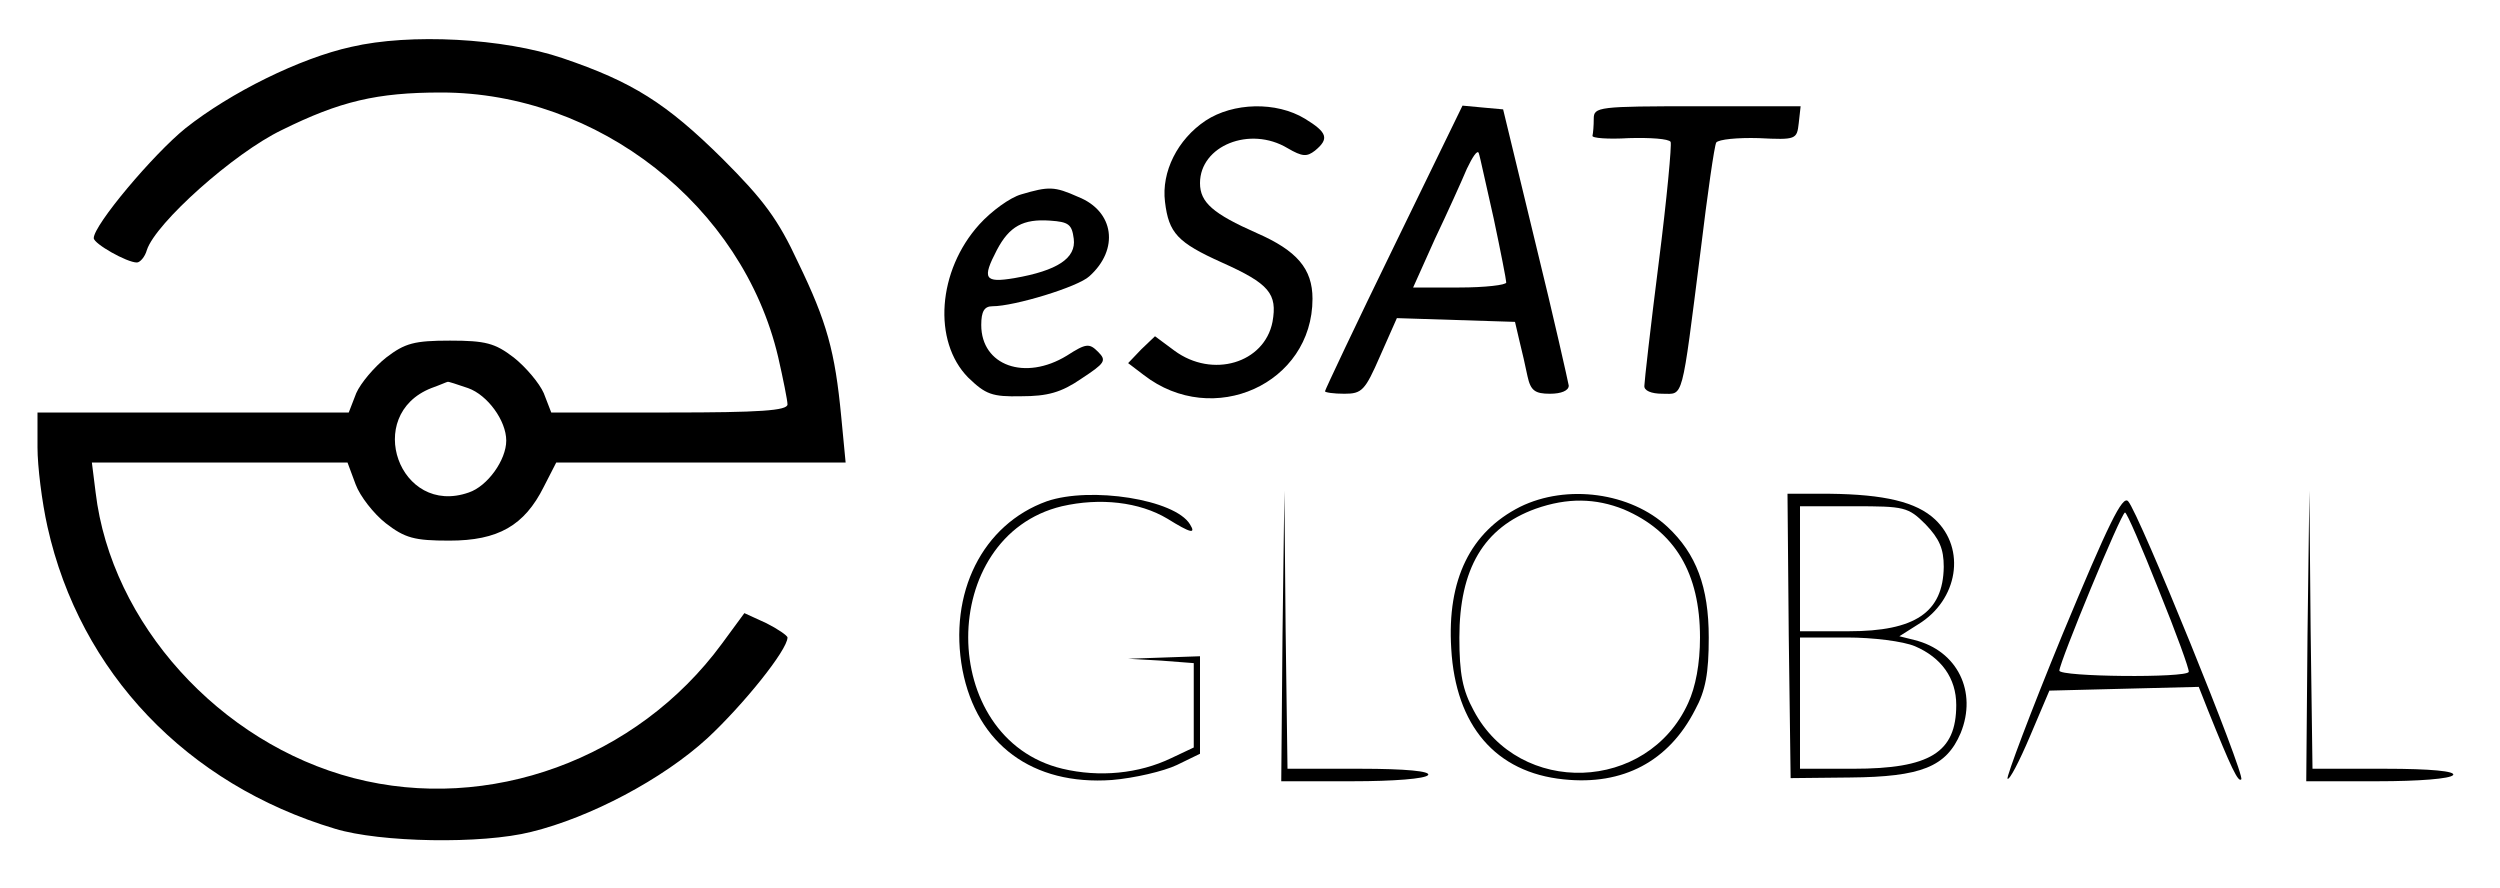
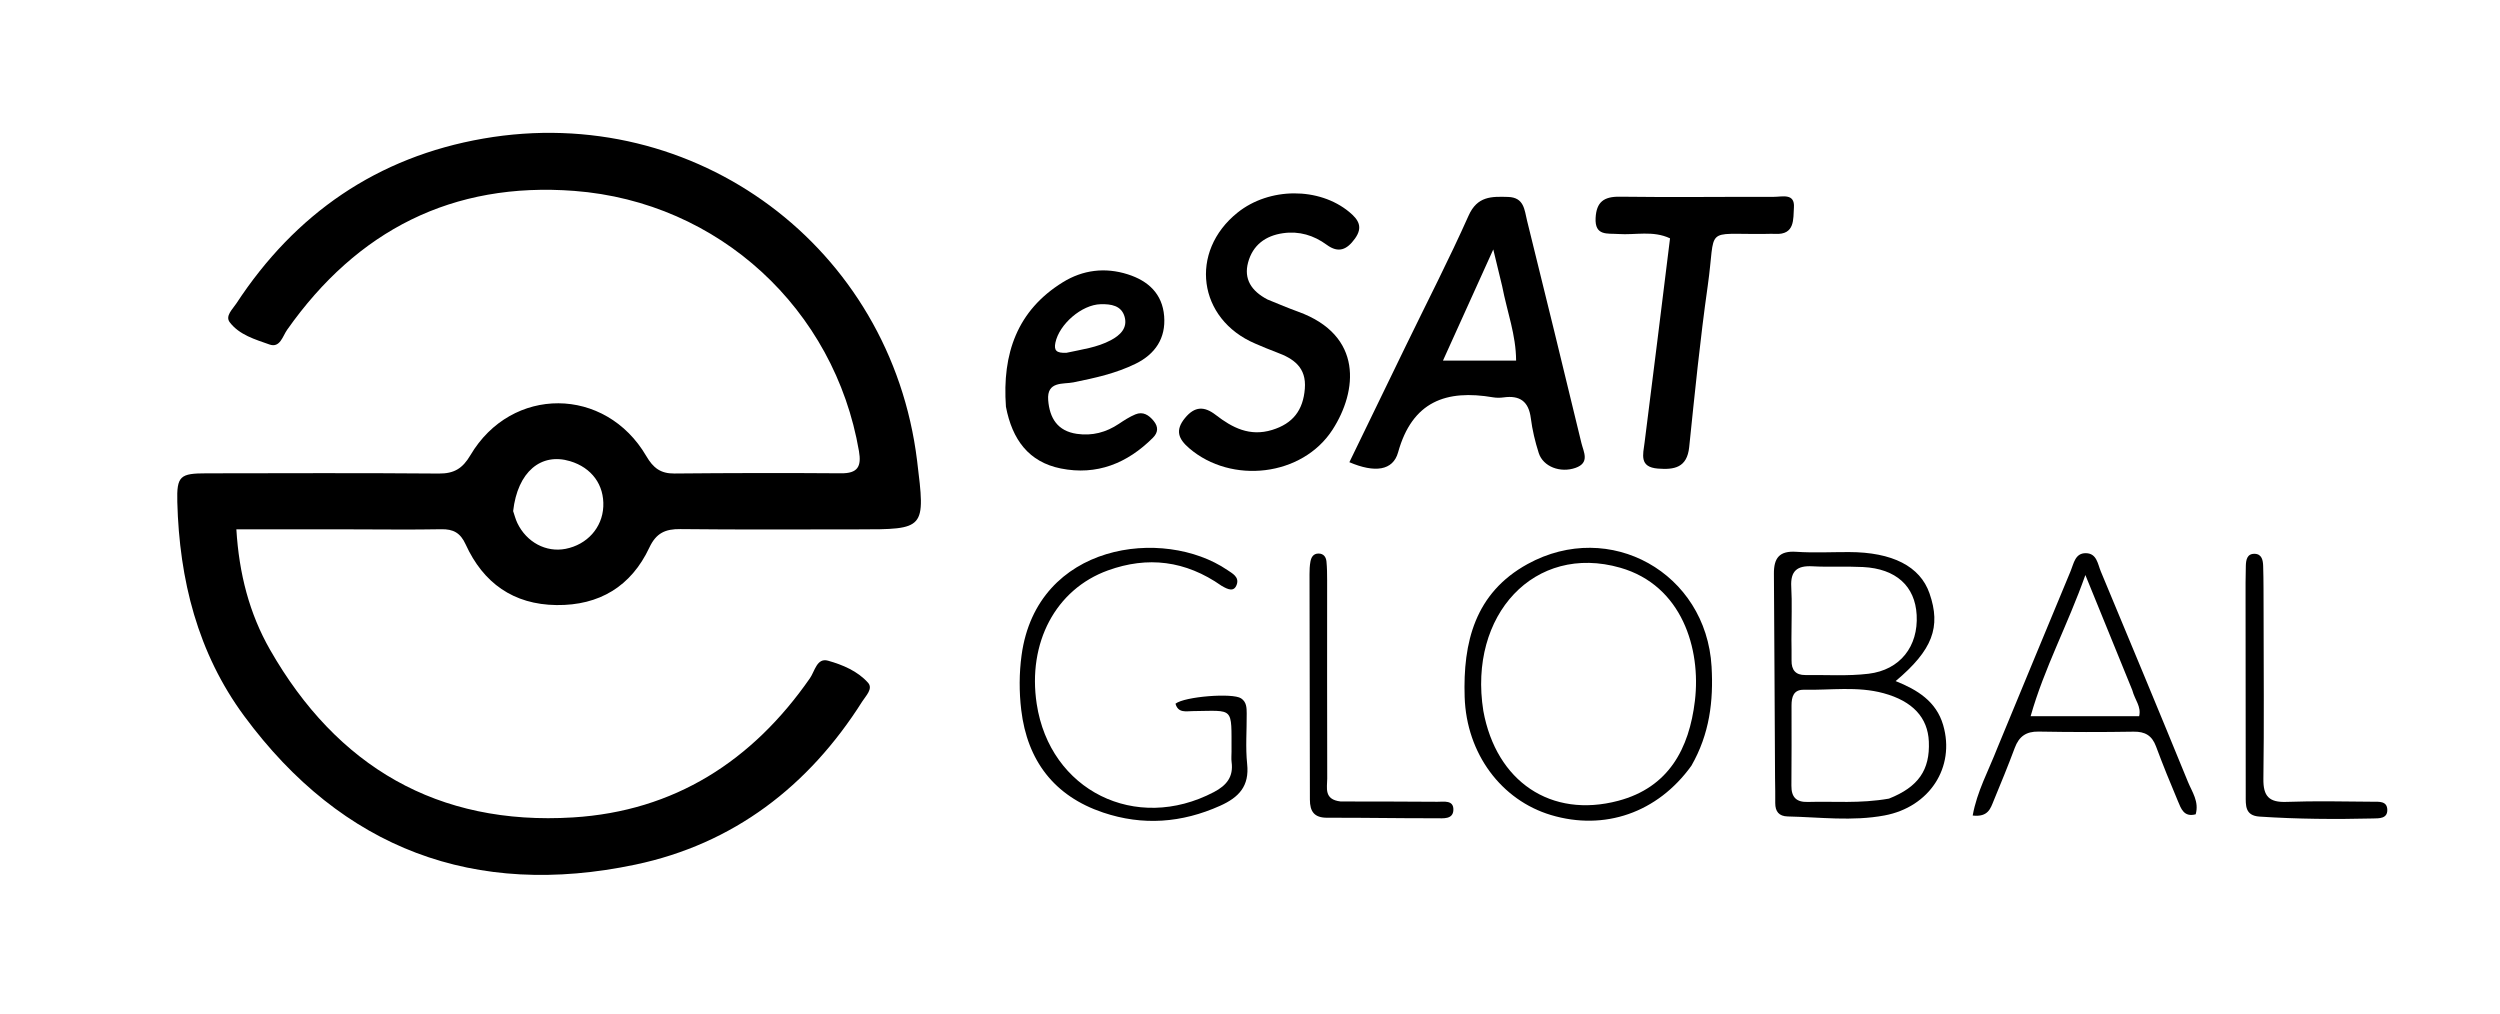
- <svg xmlns="http://www.w3.org/2000/svg" version="1.0" width="400pt" height="142pt" viewBox="0 0 400 142" preserveAspectRatio="xMidYMid meet">
-   <g transform="translate(0,142) scale(0.1,-0.1)" fill="#000000" stroke="none">
-     <path d="M562 1345 c-82 -18 -193 -73 -265 -130 -52 -42 -147 -155 -147 -176 0 -9 53 -39 69 -39 5 0 13 9 16 20 14 43 139 155 216 192 93 46 152 60 255 60 251 0 482 -181 539 -423 8 -35 15 -70 15 -76 0 -10 -44 -13 -189 -13 l-189 0 -12 31 c-7 16 -29 42 -48 57 -30 23 -45 27 -102 27 -57 0 -72 -4 -102 -27 -19 -15 -41 -41 -48 -57 l-12 -31 -249 0 -249 0 0 -56 c0 -30 7 -87 16 -127 52 -233 223 -412 460 -483 72 -22 235 -25 314 -5 94 23 210 84 282 150 57 53 128 141 128 161 0 3 -16 14 -34 23 l-35 16 -36 -49 c-136 -185 -373 -271 -589 -215 -215 56 -388 248 -413 457 l-6 48 205 0 204 0 13 -35 c7 -19 29 -47 48 -62 31 -24 46 -28 102 -28 78 0 120 24 151 86 l20 39 231 0 232 0 -7 73 c-10 105 -23 152 -69 247 -32 69 -55 100 -121 166 -90 89 -144 123 -256 161 -94 32 -244 40 -338 18z m187 -546 c31 -11 61 -52 61 -84 0 -31 -30 -73 -60 -83 -111 -39 -169 124 -60 167 14 5 25 10 26 10 1 1 15 -4 33 -10z" />
-     <path d="M1929 1227 c-45 -30 -71 -82 -65 -130 6 -50 20 -65 91 -97 76 -34 89 -50 81 -95 -13 -66 -96 -91 -157 -46 l-31 23 -22 -21 -21 -22 25 -19 c111 -86 270 -14 270 122 0 48 -25 77 -89 105 -70 31 -91 49 -91 80 0 60 80 92 140 56 24 -14 31 -14 44 -4 23 19 20 29 -16 51 -46 28 -115 26 -159 -3z" />
-     <path d="M2230 1025 c-61 -125 -110 -229 -110 -231 0 -2 14 -4 31 -4 28 0 33 5 57 60 l27 61 94 -3 95 -3 7 -30 c4 -16 10 -42 13 -57 5 -23 12 -28 36 -28 18 0 30 5 30 13 -1 6 -24 109 -53 227 l-52 215 -33 3 -32 3 -110 -226z m160 45 c11 -52 20 -98 20 -102 0 -4 -34 -8 -75 -8 l-74 0 35 78 c20 42 43 93 51 112 9 19 17 31 19 25 2 -5 12 -53 24 -105z" />
-     <path d="M2550 1230 c0 -11 -1 -23 -2 -27 -2 -4 25 -6 58 -4 34 1 64 -1 67 -6 2 -4 -6 -91 -19 -193 -13 -102 -23 -191 -23 -197 -1 -8 11 -13 29 -13 34 0 30 -15 61 229 11 91 22 168 25 173 4 5 34 8 68 7 60 -3 61 -2 64 24 l3 27 -165 0 c-159 0 -166 -1 -166 -20z" />
-     <path d="M1634 1109 c-18 -5 -48 -27 -67 -48 -67 -74 -75 -187 -18 -245 28 -27 38 -31 85 -30 42 0 64 6 96 28 38 25 41 29 27 43 -14 14 -19 14 -50 -6 -67 -41 -137 -16 -137 49 0 22 5 30 18 30 35 0 137 31 155 48 48 43 40 104 -18 127 -38 17 -47 17 -91 4z m84 -71 c4 -31 -26 -51 -95 -63 -48 -8 -52 -1 -28 45 20 38 42 50 85 47 30 -2 35 -6 38 -29z" />
-     <path d="M1675 618 c-103 -37 -158 -147 -135 -270 23 -119 112 -185 239 -176 36 3 83 14 104 24 l37 18 0 78 0 78 -57 -2 -58 -2 53 -3 52 -4 0 -68 0 -67 -36 -17 c-52 -25 -115 -31 -174 -17 -201 48 -201 372 -1 420 61 14 124 7 169 -20 37 -23 46 -25 36 -9 -24 40 -159 61 -229 37z" />
-     <path d="M2052 403 l-2 -233 114 0 c66 0 117 4 121 10 4 6 -35 10 -109 10 l-116 0 -3 223 -2 222 -3 -232z" />
-     <path d="M2432 609 c-79 -40 -117 -116 -110 -227 7 -123 71 -198 180 -209 95 -10 168 29 210 111 17 31 22 59 22 116 0 81 -20 134 -66 177 -59 55 -161 69 -236 32z m166 -4 c82 -35 122 -102 122 -205 0 -42 -7 -79 -19 -105 -65 -143 -270 -150 -343 -12 -18 33 -23 59 -23 117 0 110 39 176 122 206 51 18 96 17 141 -1z" />
-     <path d="M2862 403 l3 -228 95 1 c114 1 154 17 177 71 27 66 -5 132 -74 149 l-24 6 30 19 c64 39 77 121 27 168 -30 28 -81 40 -169 41 l-67 0 2 -227z m219 178 c22 -23 29 -39 29 -68 -1 -73 -46 -103 -152 -103 l-78 0 0 100 0 100 86 0 c81 0 87 -1 115 -29z m-17 -195 c42 -18 66 -51 66 -94 0 -76 -42 -102 -165 -102 l-85 0 0 105 0 105 75 0 c42 0 90 -6 109 -14z" />
-     <path d="M3300 405 c-51 -124 -90 -228 -88 -231 3 -3 19 28 36 68 l31 73 119 3 120 3 15 -38 c37 -92 48 -115 53 -110 7 6 -164 427 -181 445 -9 10 -31 -35 -105 -213z m154 71 c28 -69 49 -127 48 -131 -3 -10 -207 -8 -207 2 0 13 99 253 105 253 3 0 27 -56 54 -124z" />
-     <path d="M3692 403 l-2 -233 114 0 c66 0 117 4 121 10 4 6 -35 10 -109 10 l-116 0 -3 223 -2 222 -3 -232z" />
-   </g>
+ <svg xmlns="http://www.w3.org/2000/svg" version="1.1" id="Layer_1" x="0px" y="0px" width="100%" viewBox="0 0 592 240" enable-background="new 0 0 592 240" xml:space="preserve">
+   <path fill="#000000" opacity="1" stroke="none" d=" M83,125.351   C73.873,125.351 65.246,125.351 55.972,125.351   C56.611,135.866 59.052,145.291 63.94,153.846   C79.769,181.549 103.641,195.542 135.7,193.565   C159.674,192.086 178.159,180.229 191.799,160.596   C192.946,158.946 193.441,155.71 196.072,156.45   C199.526,157.42 203.098,158.909 205.554,161.679   C206.803,163.088 205.016,164.786 204.172,166.12   C191.467,186.218 173.649,199.857 150.453,204.741   C112.422,212.749 81.091,201.068 57.837,169.57   C46.792,154.609 42.469,137.258 41.986,118.895   C41.822,112.677 42.657,112.09 48.92,112.083   C67.249,112.061 85.578,111.98 103.906,112.136   C107.527,112.166 109.532,110.945 111.385,107.804   C121.124,91.295 143.377,91.425 153.054,108.02   C154.679,110.807 156.436,112.158 159.69,112.127   C172.852,112.002 186.017,111.978 199.179,112.077   C203.118,112.107 204.027,110.472 203.402,106.828   C197.64,73.219 170.252,47.818 135.996,45.206   C107.154,43.007 84.588,54.544 67.994,78.092   C66.926,79.608 66.312,82.464 63.811,81.576   C60.424,80.375 56.672,79.309 54.396,76.302   C53.277,74.824 55.079,73.216 55.956,71.878   C69.917,50.583 89.332,37.185 114.442,32.815   C164.719,24.066 210.965,58.559 217.166,109.08   C219.164,125.358 219.164,125.357 203.111,125.356   C189.115,125.354 175.117,125.45 161.123,125.289   C157.535,125.248 155.384,126.22 153.764,129.674   C149.456,138.856 141.905,143.401 131.778,143.28   C121.575,143.158 114.434,138.061 110.265,128.908   C109.025,126.185 107.353,125.269 104.493,125.324   C97.498,125.459 90.498,125.358 83,125.351  M121.512,121.029   C121.839,121.973 122.077,122.96 122.506,123.855   C124.69,128.412 129.327,130.868 133.931,129.966   C139.043,128.964 142.626,124.956 142.861,119.978   C143.105,114.829 140.132,110.754 135.007,109.209   C128.141,107.139 122.575,111.671 121.512,121.029  z" />
+   <path fill="#000000" opacity="1" stroke="none" d=" M332.877,81.944   C337.976,71.44 343.158,61.38 347.761,51.062   C349.828,46.426 353.196,46.516 357.123,46.635   C360.929,46.75 360.986,49.731 361.597,52.205   C365.94,69.772 370.247,87.349 374.486,104.942   C374.985,107.009 376.537,109.575 373.086,110.79   C369.499,112.054 365.409,110.518 364.37,107.27   C363.513,104.59 362.852,101.807 362.496,99.019   C361.988,95.05 359.9,93.575 356.077,94.101   C355.261,94.213 354.396,94.229 353.588,94.091   C342.466,92.189 334.425,95.044 331.068,107.116   C329.858,111.469 325.541,112.017 319.532,109.452   C323.936,100.381 328.329,91.332 332.877,81.944  M355.704,67.73   C355.126,65.343 354.549,62.957 353.608,59.066   C349.298,68.591 345.599,76.763 341.695,85.39   C347.889,85.39 353.266,85.39 359.014,85.39   C358.991,79.29 356.924,73.994 355.704,67.73  z" />
+   <path fill="#000000" opacity="1" stroke="none" d=" M300.128,70.912   C302.775,72 305.076,72.967 307.42,73.817   C322.843,79.408 321.446,92.606 315.545,101.748   C308.385,112.841 291.606,114.725 281.612,106.147   C279.037,103.937 278.222,101.901 280.6,98.995   C282.901,96.184 285.165,96.15 287.885,98.254   C291.814,101.294 295.938,103.429 301.229,101.812   C306.18,100.299 308.578,97.137 308.985,92.048   C309.388,87.012 306.345,84.916 302.308,83.433   C300.592,82.803 298.911,82.075 297.228,81.358   C283.645,75.573 281.505,59.584 293.07,50.33   C300.585,44.316 312.359,44.284 319.498,50.191   C321.676,51.993 322.834,53.76 320.845,56.511   C318.965,59.113 316.985,60.035 314.168,57.968   C311.092,55.712 307.657,54.678 303.829,55.22   C299.646,55.812 296.658,58.055 295.552,62.133   C294.489,66.05 296.293,68.9 300.128,70.912  z" />
+   <path fill="#000000" opacity="1" stroke="none" d=" M238.207,96.327   C237.289,83.719 240.884,73.508 251.685,66.831   C256.408,63.912 261.677,63.246 267.069,64.965   C271.914,66.511 275.247,69.565 275.671,74.864   C276.089,80.096 273.551,83.845 268.948,86.117   C264.29,88.417 259.261,89.512 254.181,90.544   C251.818,91.025 247.844,90.184 248.211,94.761   C248.551,99.001 250.408,102.069 255.001,102.736   C258.634,103.264 261.926,102.394 264.964,100.357   C266.204,99.526 267.482,98.698 268.851,98.128   C270.658,97.375 272.048,98.277 273.192,99.682   C274.334,101.084 274.263,102.41 272.999,103.672   C266.944,109.72 259.716,112.644 251.208,110.937   C243.625,109.415 239.697,104.127 238.207,96.327  M252.565,83.536   C256.125,82.755 259.789,82.299 263.059,80.554   C265.223,79.4 267.052,77.714 266.315,75.04   C265.567,72.325 263.064,71.977 260.646,72.035   C256.136,72.143 250.822,76.786 249.919,81.141   C249.551,82.919 250.067,83.675 252.565,83.536  z" />
+   <path fill="#000000" opacity="1" stroke="none" d=" M417.881,55.392   C403.213,55.561 406.422,53.377 404.385,67.733   C402.587,80.403 401.32,93.152 400,105.885   C399.494,110.765 396.444,111.265 392.6,110.962   C388.127,110.611 389.069,107.667 389.442,104.755   C391.486,88.777 393.436,72.787 395.463,56.442   C391.448,54.537 387.258,55.694 383.239,55.413   C380.634,55.231 377.618,55.932 377.839,51.616   C378.032,47.842 379.78,46.526 383.566,46.578   C395.723,46.745 407.885,46.584 420.044,46.613   C422.024,46.618 425.051,45.669 424.801,49.141   C424.61,51.8 425.116,55.672 420.351,55.378   C419.688,55.338 419.019,55.385 417.881,55.392  z" />
+   <path fill="#000000" opacity="1" stroke="none" d=" M420.332,184.255   C420.217,167.839 420.196,151.859 420.062,135.88   C420.031,132.135 421.352,130.398 425.349,130.666   C429.492,130.943 433.668,130.721 437.831,130.729   C448.131,130.748 454.682,134.108 456.904,140.502   C459.68,148.487 457.63,153.942 448.888,161.28   C454.049,163.349 458.508,166.081 460.143,171.706   C463.047,181.695 456.899,191.115 446.249,193.099   C438.62,194.52 430.982,193.506 423.345,193.337   C421.241,193.29 420.376,192.157 420.378,190.173   C420.379,188.346 420.383,186.518 420.332,184.255  M447.31,189.113   C454.247,186.356 457.042,182.354 456.749,175.598   C456.503,169.931 452.937,166.038 446.033,164.153   C439.825,162.458 433.464,163.465 427.17,163.333   C424.698,163.281 424.234,165.047 424.234,167.068   C424.233,173.388 424.273,179.709 424.205,186.029   C424.176,188.765 425.358,189.984 428.099,189.901   C434.241,189.716 440.405,190.326 447.31,189.113  M424.212,151.41   C424.224,153.075 424.266,154.741 424.24,156.406   C424.206,158.636 425.188,159.875 427.495,159.848   C432.488,159.791 437.531,160.136 442.461,159.545   C449.972,158.644 454.27,153.04 453.867,145.629   C453.496,138.791 448.987,134.674 441.169,134.274   C437.182,134.071 433.17,134.319 429.185,134.099   C425.584,133.901 423.959,135.179 424.17,138.946   C424.384,142.764 424.214,146.604 424.212,151.41  z" />
+   <path fill="#000000" opacity="1" stroke="none" d=" M400.52,181.329   C392.504,192.475 379.927,196.792 367.262,192.995   C355.544,189.483 347.263,178.502 346.831,165.064   C346.415,152.138 349.24,140.427 361.74,133.56   C381.215,122.863 404.019,135.642 405.302,157.861   C405.771,165.988 404.833,173.808 400.52,181.329  M351.251,168.332   C354.298,185.056 367.261,193.858 383.214,189.624   C395.153,186.456 399.999,177.294 401.354,165.95   C402.821,153.675 398.33,138.638 383.684,134.439   C363.39,128.62 347.645,145.613 351.251,168.332  z" />
+   <path fill="#000000" opacity="1" stroke="none" d=" M289.265,138.714   C280.707,132.706 271.74,131.685 262.376,135.065   C249.949,139.552 243.297,152.239 245.492,166.683   C248.611,187.205 268.94,197.28 287.456,187.56   C290.46,185.982 292.113,183.947 291.643,180.457   C291.533,179.639 291.631,178.793 291.627,177.96   C291.581,167.217 292.371,168.301 282.437,168.391   C280.874,168.405 278.982,168.91 278.357,166.635   C280.508,164.931 291.895,164.034 293.892,165.37   C295.201,166.246 295.208,167.609 295.219,168.937   C295.252,172.935 294.912,176.968 295.327,180.924   C295.876,186.162 293.373,188.81 288.932,190.803   C279.84,194.885 270.601,195.572 261.21,192.408   C249.617,188.503 243.258,180.099 241.828,168.118   C241.319,163.854 241.33,159.407 241.91,155.153   C245.541,128.503 275.549,124.721 290.633,134.977   C291.831,135.791 293.5,136.62 292.858,138.433   C292.217,140.241 290.797,139.613 289.265,138.714  z" />
+   <path fill="#000000" opacity="1" stroke="none" d=" M472.988,177.087   C478.865,162.883 484.577,149.023 490.342,135.186   C491.076,133.425 491.38,130.942 493.965,130.994   C496.528,131.046 496.737,133.549 497.47,135.308   C504.39,151.911 511.307,168.516 518.113,185.166   C519.077,187.524 520.79,189.823 519.939,192.825   C517.138,193.579 516.47,191.46 515.738,189.729   C513.923,185.433 512.168,181.108 510.541,176.739   C509.585,174.172 507.956,173.217 505.231,173.261   C497.734,173.384 490.231,173.373 482.734,173.24   C479.784,173.188 478.101,174.396 477.095,177.095   C475.526,181.307 473.816,185.469 472.097,189.623   C471.359,191.404 470.817,193.54 467.133,193.121   C468.149,187.419 470.867,182.541 472.988,177.087  M504.918,163.41   C501.368,154.698 497.819,145.986 493.817,136.163   C489.598,148.083 484.099,158.152 480.854,169.591   C489.784,169.591 498.179,169.591 506.556,169.591   C507.085,167.279 505.571,165.846 504.918,163.41  z" />
+   <path fill="#000000" opacity="1" stroke="none" d=" M536.018,145.011   C536.026,158.479 536.155,171.451 535.971,184.418   C535.912,188.534 537.295,190.044 541.441,189.889   C548.249,189.635 555.074,189.795 561.892,189.849   C563.317,189.86 565.27,189.637 565.315,191.759   C565.359,193.879 563.372,193.78 561.97,193.813   C552.994,194.029 544.02,193.964 535.053,193.369   C531.577,193.139 531.793,190.682 531.789,188.345   C531.761,172.88 531.756,157.415 531.75,141.951   C531.749,139.29 531.732,136.629 531.812,133.97   C531.852,132.615 532.089,131.112 533.873,131.141   C535.641,131.169 535.875,132.728 535.917,134.04   C536.03,137.529 535.995,141.022 536.018,145.011  z" />
+   <path fill="#000000" opacity="1" stroke="none" d=" M317.466,189.791   C325.402,189.818 332.889,189.783 340.374,189.861   C341.894,189.876 344.269,189.371 344.158,191.836   C344.058,194.086 341.708,193.76 340.182,193.764   C331.548,193.789 322.913,193.613 314.279,193.642   C311.205,193.652 310.184,192.159 310.182,189.341   C310.172,171.551 310.118,153.761 310.093,135.97   C310.091,134.977 310.131,133.967 310.31,132.994   C310.496,131.977 310.985,131.074 312.225,131.078   C313.448,131.082 314.008,131.919 314.109,132.978   C314.251,134.465 314.266,135.967 314.266,137.462   C314.271,153.1 314.235,168.737 314.287,184.374   C314.294,186.526 313.425,189.338 317.466,189.791  z" />
</svg>
